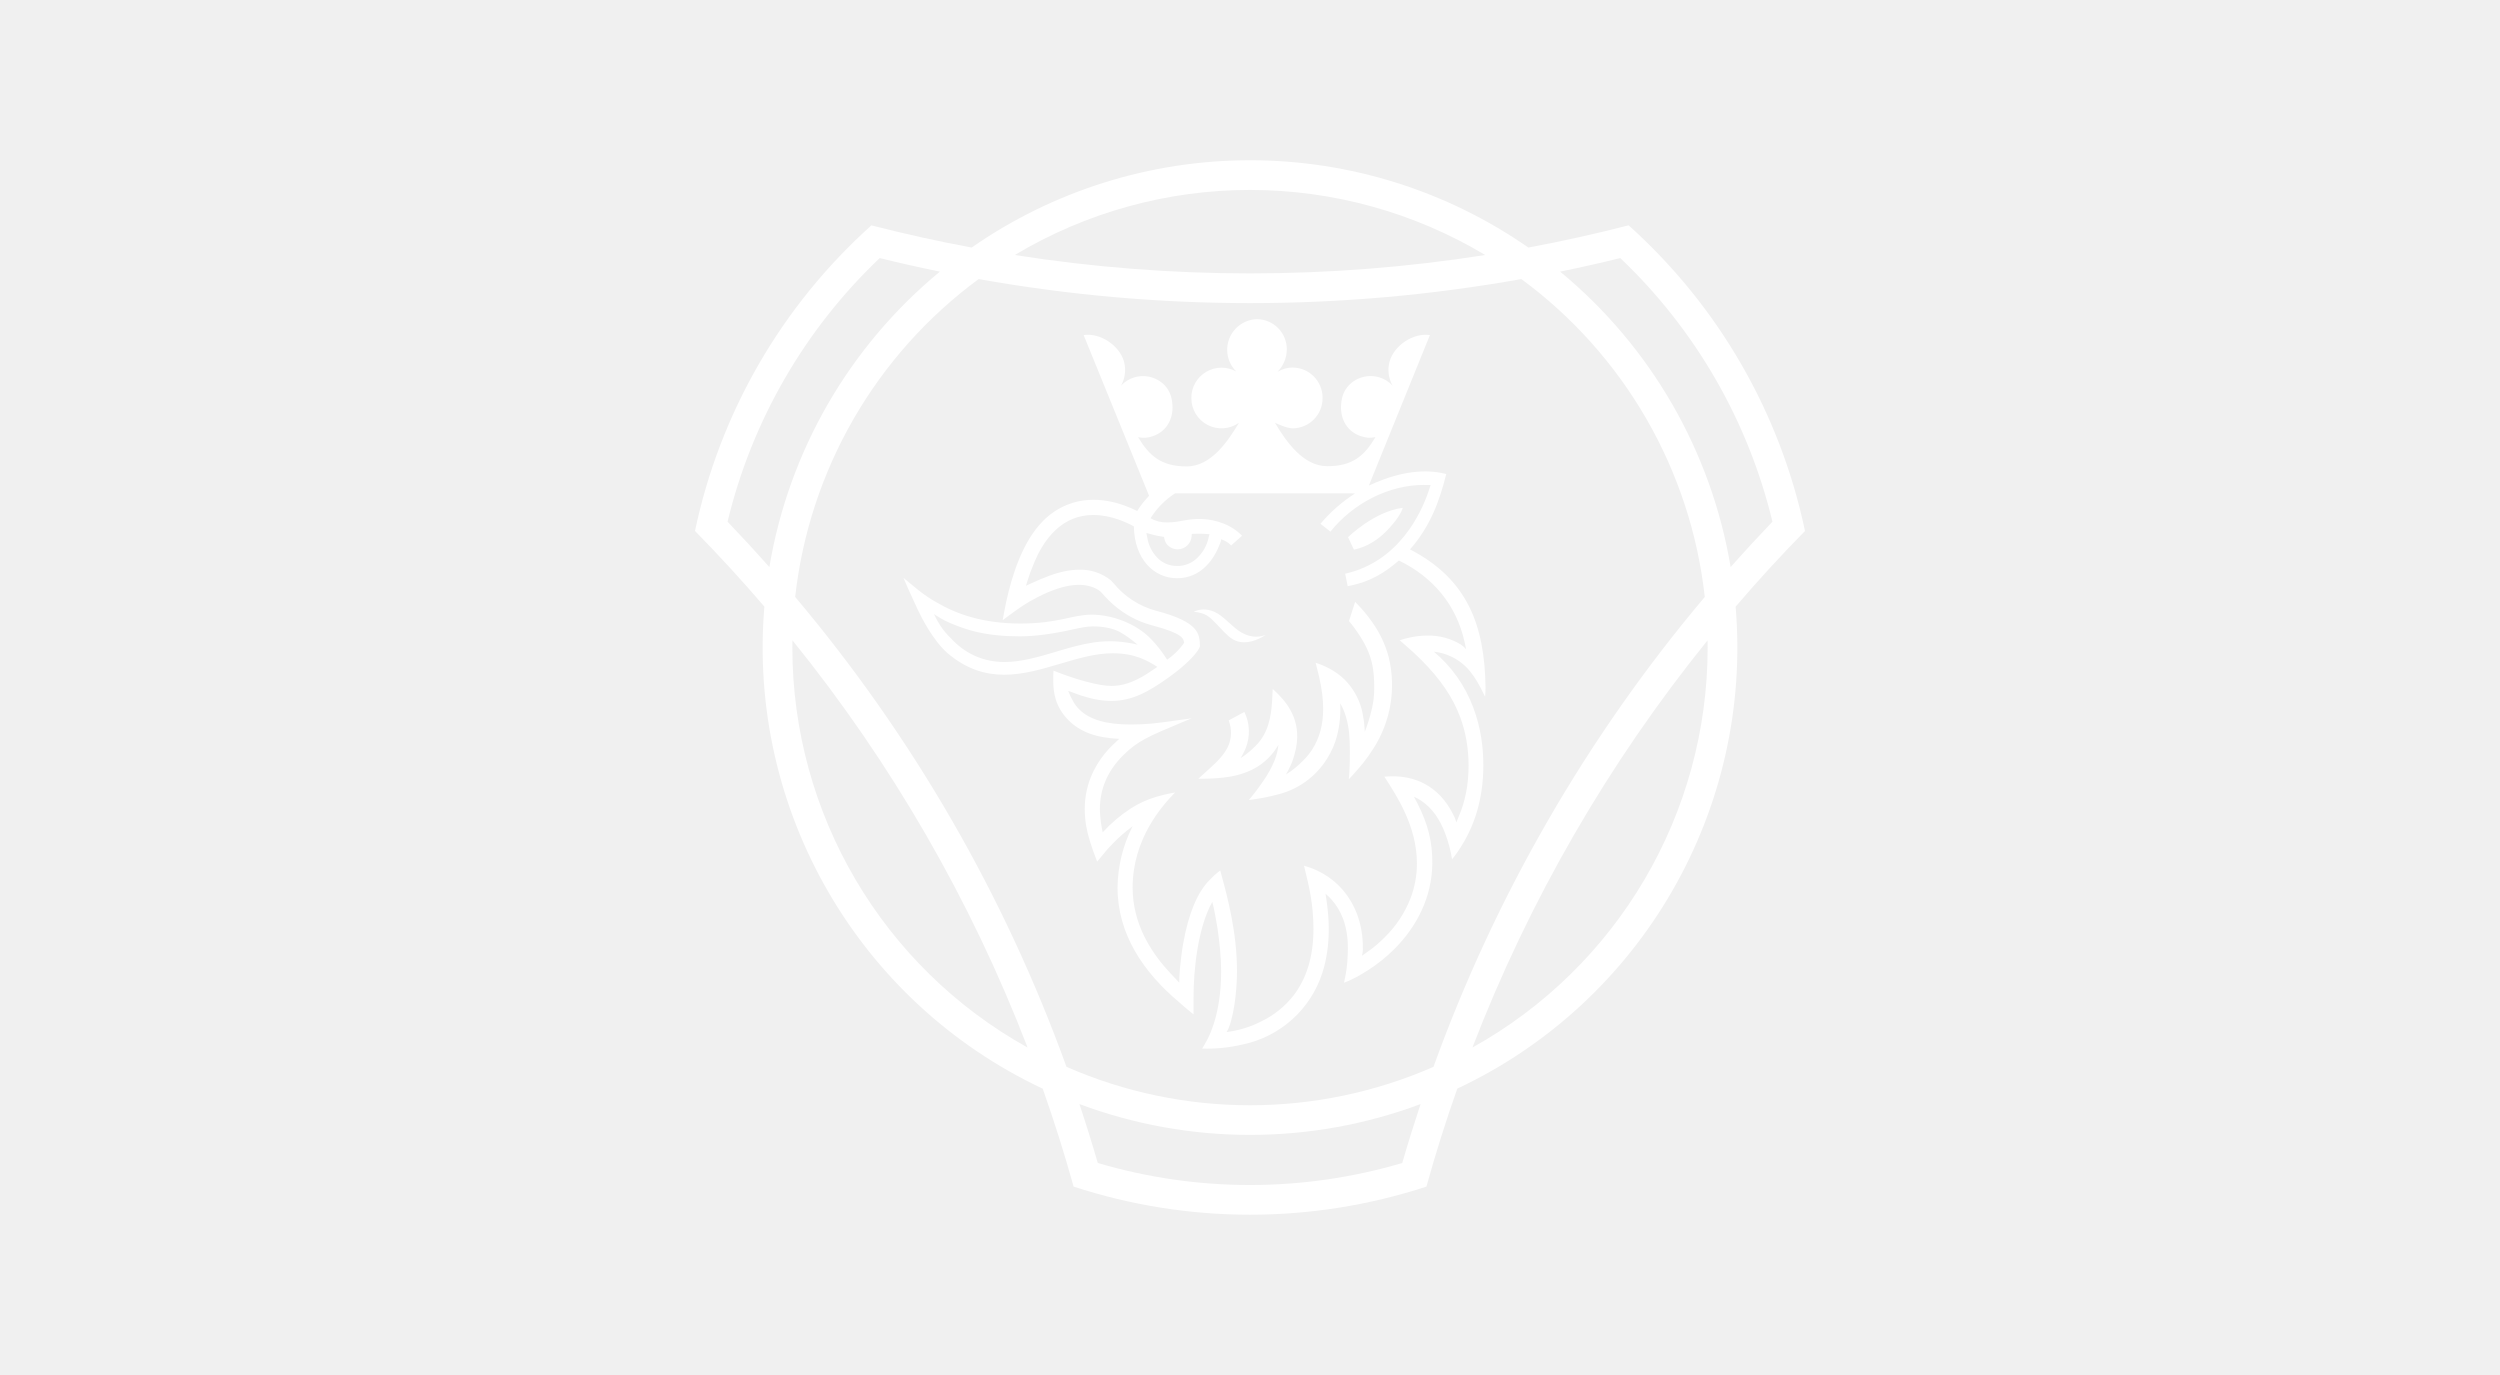
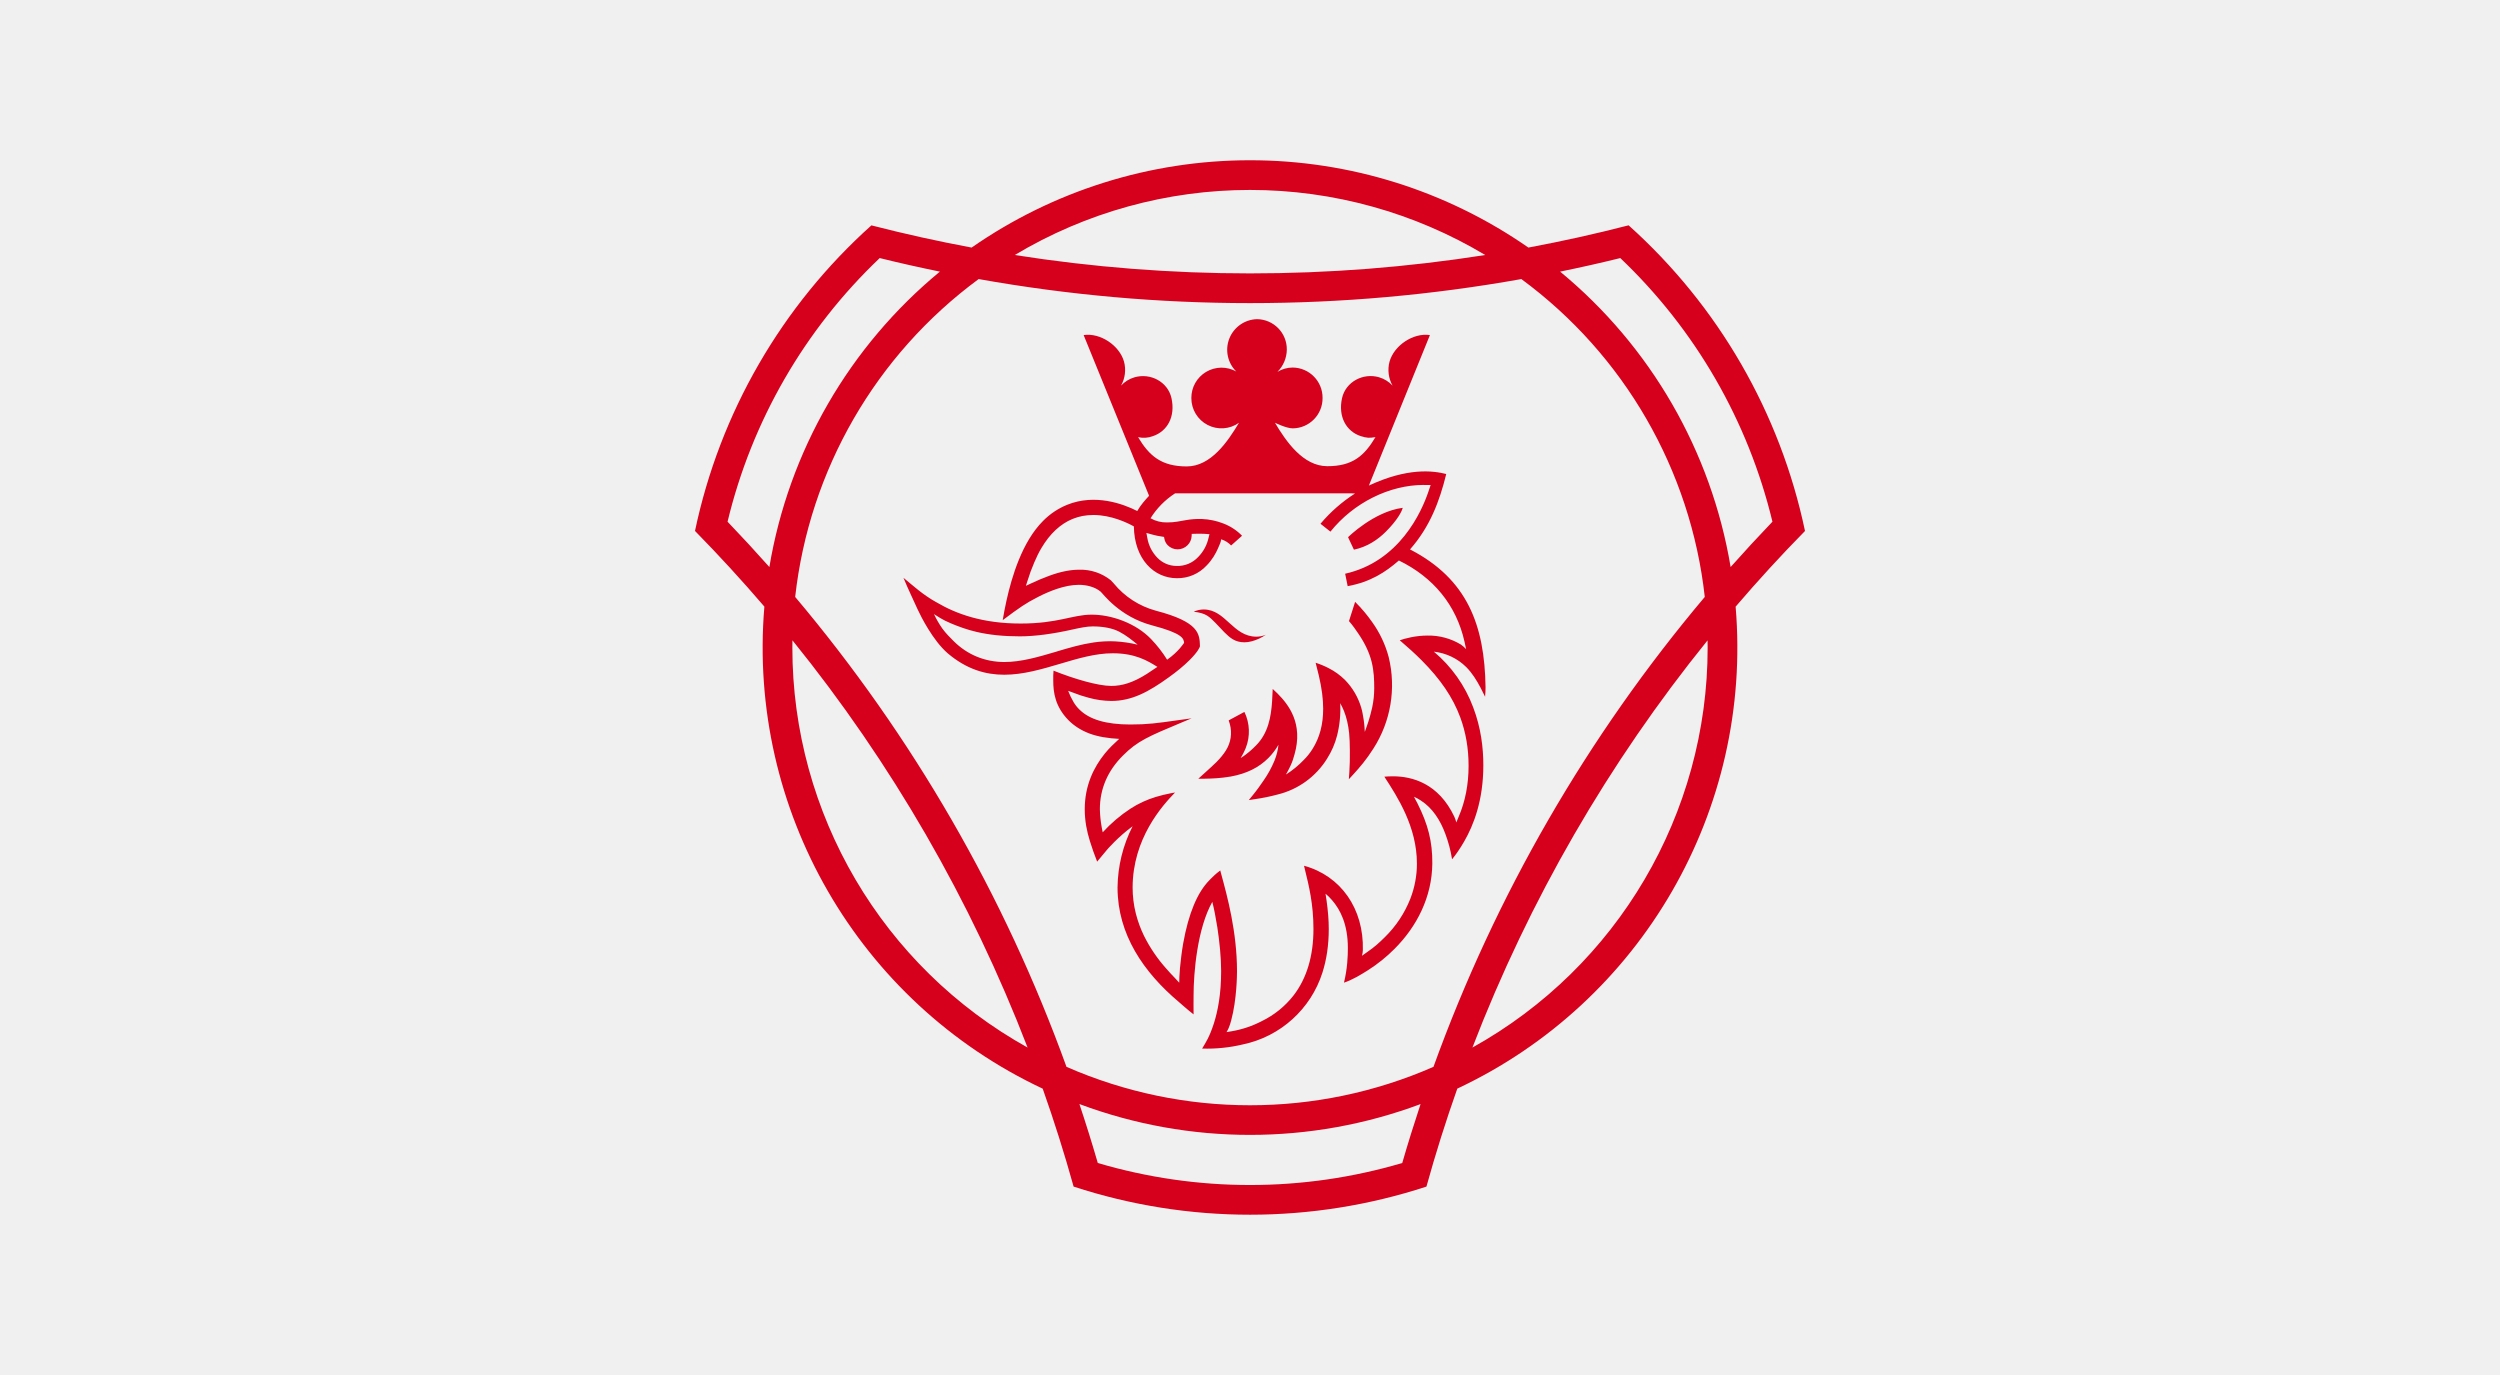
<svg xmlns="http://www.w3.org/2000/svg" viewBox="0 0 200 110" width="200" height="110" role="img" aria-label="اسکانیا">
  <g transform="translate(55.6 10.6) scale(3.7)">
-     <path d="M12 .6c-2.167 0-4.264.667-6.019 1.888a32.768 32.768 0 0 1-2.167-.48A12.262 12.262 0 0 0 0 8.615a32.75 32.75 0 0 1 1.5 1.636c-.37 4.391 2.03 8.549 6.018 10.423.247.699.47 1.404.668 2.117a12.266 12.266 0 0 0 7.629 0c.197-.713.42-1.419.667-2.118 3.988-1.874 6.388-6.031 6.018-10.421.482-.563.982-1.11 1.5-1.636a12.261 12.261 0 0 0-3.814-6.609c-.716.185-1.439.345-2.167.481A10.535 10.535 0 0 0 12 .6zm0 .642c1.806 0 3.562.494 5.086 1.407a32.724 32.724 0 0 1-10.172 0A9.896 9.896 0 0 1 12 1.242zM3.994 2.715c.431.107.865.204 1.301.293a10.537 10.537 0 0 0-3.687 6.387c-.295-.332-.597-.659-.904-.98a11.619 11.619 0 0 1 3.29-5.7zm16.012 0a11.62 11.62 0 0 1 3.29 5.7c-.307.321-.609.648-.904.98a10.537 10.537 0 0 0-3.687-6.387c.436-.089.87-.186 1.301-.293zm-13.873.454a33.353 33.353 0 0 0 11.734 0 9.885 9.885 0 0 1 3.966 6.873 33.352 33.352 0 0 0-5.866 10.16 9.89 9.89 0 0 1-7.935 0 33.367 33.367 0 0 0-5.866-10.16 9.895 9.895 0 0 1 3.967-6.873zm6.018.867a.662.662 0 0 0-.448 1.132.652.652 0 0 0-.971.573.652.652 0 0 0 1.03.535c-.241.404-.606.944-1.13.944-.547 0-.811-.228-1.052-.633a.548.548 0 0 0 .318-.021c.316-.105.493-.423.404-.823-.079-.354-.456-.55-.799-.45a.637.637 0 0 0-.291.18.698.698 0 0 0 .064-.519c-.098-.349-.512-.628-.873-.574l1.415 3.475c-.073.078-.18.196-.256.329-.302-.153-.909-.379-1.514-.135a1.553 1.553 0 0 0-.522.349c-.45.45-.676 1.2-.793 1.731a8.331 8.331 0 0 0-.08.415c.188-.141.31-.23.424-.306.102-.068.2-.124.336-.194.247-.127.583-.264.886-.264.163 0 .347.043.472.148.045.037.405.543 1.114.729.666.175.68.287.69.377 0 0-.116.19-.367.365a2.685 2.685 0 0 0-.346-.445c-.331-.346-.862-.532-1.296-.529-.413.004-.718.192-1.526.192-.82 0-1.39-.207-1.81-.454-.302-.164-.52-.37-.723-.535.108.263.213.472.307.684.07.151.327.667.648.947.413.35.822.465 1.224.465.408 0 .81-.119 1.206-.236.39-.116.766-.228 1.142-.228.487 0 .752.163.964.294a6.196 6.196 0 0 1-.225.15c-.3.191-.539.262-.771.262-.286 0-.801-.15-1.25-.33a1.237 1.237 0 0 0-.006.102v.116c0 .253.041.557.326.85.123.125.275.222.454.29.187.07.407.105.646.117-.109.1-.211.194-.31.316-.24.296-.435.692-.435 1.202 0 .262.046.481.111.691.047.149.093.284.157.445l.212-.255c.004-.004.236-.278.555-.51a2.98 2.98 0 0 0-.326 1.325c0 1.012.563 1.834 1.332 2.48 0 0 .183.163.312.263-.003-.162 0-.267 0-.408 0-.493.08-1.448.405-2.025.035.135.075.334.11.558.045.298.081.641.081.94 0 .496-.072.863-.156 1.127-.098.304-.18.42-.255.547a3.34 3.34 0 0 0 .882-.09 2.3 2.3 0 0 0 1.72-1.555c.09-.283.136-.596.136-.94 0-.198-.018-.403-.046-.603l-.024-.16c.055.044.093.085.14.138.18.207.343.524.343 1.036 0 .175-.01.445-.084.749.174-.058.351-.163.52-.27.204-.13.397-.284.572-.46.48-.48.811-1.117.818-1.845.005-.475-.096-.855-.32-1.299-.024-.048-.052-.097-.077-.146.052.022.101.05.147.08.255.164.42.424.53.718.066.177.114.35.147.554.074-.09.162-.212.262-.385.201-.348.414-.883.414-1.647 0-.375-.049-.806-.22-1.255a2.883 2.883 0 0 0-.85-1.202c.264.029.511.146.7.333.125.126.223.28.313.452l.095.19c.009-.093.008-.123.01-.204-.02-1.351-.397-2.34-1.626-2.978l-.007-.004c.43-.488.638-1.038.783-1.63-.296-.075-.843-.138-1.673.25l1.32-3.254c-.362-.054-.775.225-.873.574a.695.695 0 0 0 .065.519.642.642 0 0 0-.292-.181c-.343-.1-.72.097-.8.451-.088.4.089.718.405.822.134.04.177.045.318.021-.241.405-.494.629-1.041.629-.524 0-.892-.535-1.133-.94 0 0 .246.122.385.122a.651.651 0 0 0 .645-.657.652.652 0 0 0-.645-.658.634.634 0 0 0-.33.093.694.694 0 0 0 .202-.481.651.651 0 0 0-.645-.658zm3.608 3.585h.147l-.047.14c-.151.447-.629 1.516-1.802 1.779l.005.022.05.247c.497-.092.817-.303 1.107-.555.742.361 1.242.961 1.42 1.76l.034.157a.668.668 0 0 0-.114-.1 1.345 1.345 0 0 0-.719-.194c-.262 0-.489.063-.602.102.186.159.337.297.471.431.41.411.677.803.837 1.235.12.326.18.67.18 1.048 0 .403-.072.772-.213 1.098-.011.026-.04.092-.052.127a.706.706 0 0 0-.044-.126c-.341-.72-.91-.872-1.328-.872-.07 0-.13.004-.184.008l.006.01c.278.428.698 1.075.698 1.87 0 .26-.048.516-.142.759a2.4 2.4 0 0 1-.55.83c-.118.117-.222.214-.397.333l-.1.071a.465.465 0 0 0 .02-.12c.024-.897-.475-1.61-1.272-1.827l.018.076c.087.353.186.752.186 1.292 0 .583-.145 1.066-.43 1.436a1.954 1.954 0 0 1-.688.556 2.23 2.23 0 0 1-.652.219l-.109.018c.011-.014.034-.063.045-.087a1.09 1.09 0 0 0 .054-.161c.124-.455.127-1.001.127-1.069 0-.845-.21-1.618-.336-2.08l-.026-.098c-.1.074-.166.14-.211.186l-.02.021c-.263.263-.455.723-.57 1.367-.035.197-.052.362-.07.537l-.013.195-.003.121s-.072-.08-.09-.098a4.643 4.643 0 0 1-.188-.204 3.207 3.207 0 0 1-.483-.71 2.495 2.495 0 0 1-.177-.482 2.302 2.302 0 0 1-.07-.561c0-1.062.641-1.774.918-2.058l-.09.016a3.31 3.31 0 0 0-.326.08 2.172 2.172 0 0 0-.546.252 3.171 3.171 0 0 0-.603.513s-.018-.083-.021-.107a2.518 2.518 0 0 1-.04-.391c0-.441.168-.833.5-1.163.312-.313.551-.413 1.265-.712l.218-.091-.314.043c-.438.062-.638.09-1.009.09-.525 0-.887-.107-1.106-.327a.75.75 0 0 1-.123-.158 1.549 1.549 0 0 1-.117-.243l.272.099c.054.017.117.036.17.05a1.9 1.9 0 0 0 .49.07c.444 0 .804-.194 1.24-.508.182-.13.336-.258.456-.378.182-.182.221-.28.222-.297-.008-.269-.016-.523-.951-.768a1.782 1.782 0 0 1-.913-.59.812.812 0 0 0-.063-.068 1.046 1.046 0 0 0-.682-.229c-.196 0-.409.043-.651.132a4.794 4.794 0 0 0-.395.166l-.108.05.036-.113c.04-.132.085-.252.144-.391.05-.118.1-.22.156-.314.184-.31.412-.522.676-.629.138-.056.288-.084.447-.084.385 0 .732.167.875.247.01.71.438 1.12.93 1.12a.856.856 0 0 0 .643-.275c.121-.122.196-.258.244-.366.039-.087.067-.15.07-.2l.005.001a.496.496 0 0 1 .211.132l.236-.21a1.118 1.118 0 0 0-.401-.264 1.424 1.424 0 0 0-.464-.098 1.68 1.68 0 0 0-.36.026c-.123.02-.222.048-.396.048a.693.693 0 0 1-.358-.09 1.73 1.73 0 0 1 .525-.535l.006-.004h3.817l.074.003a3.287 3.287 0 0 0-.747.655l.215.17c.498-.622 1.272-1.01 2.02-1.01v.001zm-.457.494c-.621.08-1.182.635-1.182.635l.127.27c.293-.062.521-.22.69-.389.248-.248.347-.437.365-.516zm-5.542.543l.138.038c.055.016.132.032.207.042l.036.006.007.035a.27.27 0 0 0 .072.144.302.302 0 0 0 .43 0 .297.297 0 0 0 .088-.196l.002-.048.047-.002a2.603 2.603 0 0 1 .22 0l.117.008-.018.07a.852.852 0 0 1-.228.425.609.609 0 0 1-.469.192.578.578 0 0 1-.41-.175.81.81 0 0 1-.219-.43l-.02-.109zm4.513 1.49l-.133.416c.085.098.148.19.2.267.146.214.238.41.29.614.05.2.056.392.056.57 0 .142-.015.285-.046.425-.022.101-.053.21-.079.293-.024.08-.079.226-.079.226s-.008-.165-.023-.255-.029-.186-.053-.264a1.437 1.437 0 0 0-.353-.604 1.41 1.41 0 0 0-.35-.253 1.821 1.821 0 0 0-.284-.118c.022.083.045.173.07.28.064.276.093.504.093.716 0 .337-.075.622-.232.871a1.323 1.323 0 0 1-.187.234 2.039 2.039 0 0 1-.386.316c.036-.06.065-.122.1-.193.042-.087.068-.18.087-.248.186-.657-.121-1.063-.37-1.312a2.378 2.378 0 0 0-.103-.098c-.004.092-.008.184-.014.277-.022.318-.08.68-.35.948a1.942 1.942 0 0 1-.139.13c-.052.042-.111.092-.19.14.033-.064.06-.096.11-.218a.97.97 0 0 0-.029-.78l-.34.183c.01.025.017.052.024.076a.71.71 0 0 1-.086.577c-.05.08-.115.16-.204.25-.079.077-.162.152-.235.218l-.156.141.139-.001c.15-.002.35-.01.563-.047.34-.062.605-.192.813-.4a1.34 1.34 0 0 0 .218-.287c-.01.11-.037.222-.084.34a2.265 2.265 0 0 1-.239.436c-.065.095-.138.2-.232.315l-.086.105.134-.02c.162-.023.323-.056.48-.098a1.742 1.742 0 0 0 1.078-.777c.1-.158.172-.323.218-.504a2.35 2.35 0 0 0 .066-.696c.03.052.057.109.083.172.054.136.09.29.11.47.01.112.016.235.016.385v.03c0 .144 0 .281-.011.436l-.011.152.103-.112c.134-.147.279-.315.427-.55a2.543 2.543 0 0 0 .332-1.978 2.31 2.31 0 0 0-.359-.76 3.15 3.15 0 0 0-.349-.417l-.018-.019zm-3.275.165a.5.5 0 0 0-.215.049c.273.029.341.113.467.238.066.067.129.138.194.204.12.12.231.219.436.219a.613.613 0 0 0 .157-.022.981.981 0 0 0 .305-.141.528.528 0 0 1-.203.041c-.511 0-.663-.588-1.14-.588h-.001zm-5.83.1c.06.038.186.127.365.2.167.07.343.135.55.184.278.065.586.097.94.097.326 0 .717-.052 1.162-.153.143-.032.292-.062.413-.062.215 0 .424.035.578.116.153.082.261.17.395.279a2.71 2.71 0 0 0-.48-.071c-.143-.01-.34.003-.465.022-.28.041-.525.114-.783.19l-.03.01c-.39.115-.759.224-1.123.224-.422 0-.803-.157-1.101-.455-.065-.065-.171-.17-.242-.27a1.994 1.994 0 0 1-.179-.31v-.001zm-3.061.567a32.694 32.694 0 0 1 5.084 8.805 9.895 9.895 0 0 1-5.086-8.647c0-.054 0-.106.002-.158zm19.786 0l.002.157a9.895 9.895 0 0 1-5.086 8.648 32.665 32.665 0 0 1 5.085-8.805h-.001zM8.313 21.007a10.535 10.535 0 0 0 7.375 0c-.14.423-.273.847-.396 1.274a11.616 11.616 0 0 1-6.583 0 33.223 33.223 0 0 0-.397-1.273l.001-.001z" fill="#FFFFFF" />
+     <path d="M12 .6c-2.167 0-4.264.667-6.019 1.888a32.768 32.768 0 0 1-2.167-.48A12.262 12.262 0 0 0 0 8.615a32.75 32.75 0 0 1 1.5 1.636c-.37 4.391 2.03 8.549 6.018 10.423.247.699.47 1.404.668 2.117a12.266 12.266 0 0 0 7.629 0c.197-.713.42-1.419.667-2.118 3.988-1.874 6.388-6.031 6.018-10.421.482-.563.982-1.11 1.5-1.636a12.261 12.261 0 0 0-3.814-6.609c-.716.185-1.439.345-2.167.481A10.535 10.535 0 0 0 12 .6zm0 .642c1.806 0 3.562.494 5.086 1.407a32.724 32.724 0 0 1-10.172 0A9.896 9.896 0 0 1 12 1.242zM3.994 2.715c.431.107.865.204 1.301.293a10.537 10.537 0 0 0-3.687 6.387c-.295-.332-.597-.659-.904-.98a11.619 11.619 0 0 1 3.29-5.7zm16.012 0a11.62 11.62 0 0 1 3.29 5.7c-.307.321-.609.648-.904.98a10.537 10.537 0 0 0-3.687-6.387c.436-.089.87-.186 1.301-.293zm-13.873.454a33.353 33.353 0 0 0 11.734 0 9.885 9.885 0 0 1 3.966 6.873 33.352 33.352 0 0 0-5.866 10.16 9.89 9.89 0 0 1-7.935 0 33.367 33.367 0 0 0-5.866-10.16 9.895 9.895 0 0 1 3.967-6.873zm6.018.867a.662.662 0 0 0-.448 1.132.652.652 0 0 0-.971.573.652.652 0 0 0 1.03.535c-.241.404-.606.944-1.13.944-.547 0-.811-.228-1.052-.633a.548.548 0 0 0 .318-.021c.316-.105.493-.423.404-.823-.079-.354-.456-.55-.799-.45a.637.637 0 0 0-.291.18.698.698 0 0 0 .064-.519c-.098-.349-.512-.628-.873-.574l1.415 3.475c-.073.078-.18.196-.256.329-.302-.153-.909-.379-1.514-.135a1.553 1.553 0 0 0-.522.349c-.45.45-.676 1.2-.793 1.731a8.331 8.331 0 0 0-.08.415c.188-.141.31-.23.424-.306.102-.068.2-.124.336-.194.247-.127.583-.264.886-.264.163 0 .347.043.472.148.045.037.405.543 1.114.729.666.175.68.287.69.377 0 0-.116.19-.367.365a2.685 2.685 0 0 0-.346-.445c-.331-.346-.862-.532-1.296-.529-.413.004-.718.192-1.526.192-.82 0-1.39-.207-1.81-.454-.302-.164-.52-.37-.723-.535.108.263.213.472.307.684.07.151.327.667.648.947.413.35.822.465 1.224.465.408 0 .81-.119 1.206-.236.39-.116.766-.228 1.142-.228.487 0 .752.163.964.294a6.196 6.196 0 0 1-.225.15c-.3.191-.539.262-.771.262-.286 0-.801-.15-1.25-.33a1.237 1.237 0 0 0-.006.102v.116c0 .253.041.557.326.85.123.125.275.222.454.29.187.07.407.105.646.117-.109.1-.211.194-.31.316-.24.296-.435.692-.435 1.202 0 .262.046.481.111.691.047.149.093.284.157.445l.212-.255c.004-.004.236-.278.555-.51a2.98 2.98 0 0 0-.326 1.325c0 1.012.563 1.834 1.332 2.48 0 0 .183.163.312.263-.003-.162 0-.267 0-.408 0-.493.08-1.448.405-2.025.035.135.075.334.11.558.045.298.081.641.081.94 0 .496-.072.863-.156 1.127-.098.304-.18.42-.255.547a3.34 3.34 0 0 0 .882-.09 2.3 2.3 0 0 0 1.72-1.555c.09-.283.136-.596.136-.94 0-.198-.018-.403-.046-.603l-.024-.16c.055.044.093.085.14.138.18.207.343.524.343 1.036 0 .175-.01.445-.084.749.174-.058.351-.163.52-.27.204-.13.397-.284.572-.46.48-.48.811-1.117.818-1.845.005-.475-.096-.855-.32-1.299-.024-.048-.052-.097-.077-.146.052.022.101.05.147.08.255.164.42.424.53.718.066.177.114.35.147.554.074-.09.162-.212.262-.385.201-.348.414-.883.414-1.647 0-.375-.049-.806-.22-1.255a2.883 2.883 0 0 0-.85-1.202c.264.029.511.146.7.333.125.126.223.28.313.452l.095.19c.009-.093.008-.123.01-.204-.02-1.351-.397-2.34-1.626-2.978l-.007-.004c.43-.488.638-1.038.783-1.63-.296-.075-.843-.138-1.673.25l1.32-3.254c-.362-.054-.775.225-.873.574a.695.695 0 0 0 .065.519.642.642 0 0 0-.292-.181c-.343-.1-.72.097-.8.451-.088.4.089.718.405.822.134.04.177.045.318.021-.241.405-.494.629-1.041.629-.524 0-.892-.535-1.133-.94 0 0 .246.122.385.122a.651.651 0 0 0 .645-.657.652.652 0 0 0-.645-.658.634.634 0 0 0-.33.093.694.694 0 0 0 .202-.481.651.651 0 0 0-.645-.658zm3.608 3.585h.147l-.047.14c-.151.447-.629 1.516-1.802 1.779l.005.022.05.247c.497-.092.817-.303 1.107-.555.742.361 1.242.961 1.42 1.76l.034.157a.668.668 0 0 0-.114-.1 1.345 1.345 0 0 0-.719-.194c-.262 0-.489.063-.602.102.186.159.337.297.471.431.41.411.677.803.837 1.235.12.326.18.67.18 1.048 0 .403-.072.772-.213 1.098-.011.026-.04.092-.052.127a.706.706 0 0 0-.044-.126c-.341-.72-.91-.872-1.328-.872-.07 0-.13.004-.184.008l.006.01c.278.428.698 1.075.698 1.87 0 .26-.048.516-.142.759a2.4 2.4 0 0 1-.55.83c-.118.117-.222.214-.397.333l-.1.071a.465.465 0 0 0 .02-.12c.024-.897-.475-1.61-1.272-1.827l.018.076c.087.353.186.752.186 1.292 0 .583-.145 1.066-.43 1.436a1.954 1.954 0 0 1-.688.556 2.23 2.23 0 0 1-.652.219l-.109.018c.011-.014.034-.063.045-.087a1.09 1.09 0 0 0 .054-.161c.124-.455.127-1.001.127-1.069 0-.845-.21-1.618-.336-2.08l-.026-.098c-.1.074-.166.14-.211.186l-.02.021c-.263.263-.455.723-.57 1.367-.035.197-.052.362-.07.537l-.013.195-.003.121s-.072-.08-.09-.098a4.643 4.643 0 0 1-.188-.204 3.207 3.207 0 0 1-.483-.71 2.495 2.495 0 0 1-.177-.482 2.302 2.302 0 0 1-.07-.561c0-1.062.641-1.774.918-2.058l-.09.016a3.31 3.31 0 0 0-.326.08 2.172 2.172 0 0 0-.546.252 3.171 3.171 0 0 0-.603.513s-.018-.083-.021-.107a2.518 2.518 0 0 1-.04-.391c0-.441.168-.833.5-1.163.312-.313.551-.413 1.265-.712l.218-.091-.314.043c-.438.062-.638.09-1.009.09-.525 0-.887-.107-1.106-.327a.75.75 0 0 1-.123-.158 1.549 1.549 0 0 1-.117-.243l.272.099c.054.017.117.036.17.05a1.9 1.9 0 0 0 .49.07c.444 0 .804-.194 1.24-.508.182-.13.336-.258.456-.378.182-.182.221-.28.222-.297-.008-.269-.016-.523-.951-.768a1.782 1.782 0 0 1-.913-.59.812.812 0 0 0-.063-.068 1.046 1.046 0 0 0-.682-.229c-.196 0-.409.043-.651.132a4.794 4.794 0 0 0-.395.166l-.108.05.036-.113c.04-.132.085-.252.144-.391.05-.118.1-.22.156-.314.184-.31.412-.522.676-.629.138-.056.288-.084.447-.084.385 0 .732.167.875.247.01.71.438 1.12.93 1.12a.856.856 0 0 0 .643-.275c.121-.122.196-.258.244-.366.039-.087.067-.15.07-.2l.005.001a.496.496 0 0 1 .211.132l.236-.21a1.118 1.118 0 0 0-.401-.264 1.424 1.424 0 0 0-.464-.098 1.68 1.68 0 0 0-.36.026c-.123.02-.222.048-.396.048a.693.693 0 0 1-.358-.09 1.73 1.73 0 0 1 .525-.535l.006-.004h3.817l.074.003a3.287 3.287 0 0 0-.747.655l.215.17c.498-.622 1.272-1.01 2.02-1.01v.001zm-.457.494c-.621.08-1.182.635-1.182.635l.127.27c.293-.062.521-.22.69-.389.248-.248.347-.437.365-.516zm-5.542.543l.138.038c.055.016.132.032.207.042l.036.006.007.035a.27.27 0 0 0 .072.144.302.302 0 0 0 .43 0 .297.297 0 0 0 .088-.196l.002-.048.047-.002a2.603 2.603 0 0 1 .22 0l.117.008-.018.07a.852.852 0 0 1-.228.425.609.609 0 0 1-.469.192.578.578 0 0 1-.41-.175.81.81 0 0 1-.219-.43l-.02-.109zm4.513 1.49l-.133.416c.085.098.148.19.2.267.146.214.238.41.29.614.05.2.056.392.056.57 0 .142-.015.285-.046.425-.022.101-.053.21-.079.293-.024.08-.079.226-.079.226s-.008-.165-.023-.255-.029-.186-.053-.264a1.437 1.437 0 0 0-.353-.604 1.41 1.41 0 0 0-.35-.253 1.821 1.821 0 0 0-.284-.118c.022.083.045.173.07.28.064.276.093.504.093.716 0 .337-.075.622-.232.871a1.323 1.323 0 0 1-.187.234 2.039 2.039 0 0 1-.386.316c.036-.06.065-.122.1-.193.042-.087.068-.18.087-.248.186-.657-.121-1.063-.37-1.312a2.378 2.378 0 0 0-.103-.098c-.004.092-.008.184-.014.277-.022.318-.08.68-.35.948a1.942 1.942 0 0 1-.139.13c-.052.042-.111.092-.19.14.033-.064.06-.096.11-.218a.97.97 0 0 0-.029-.78l-.34.183c.01.025.017.052.024.076a.71.71 0 0 1-.086.577c-.05.08-.115.16-.204.25-.079.077-.162.152-.235.218l-.156.141.139-.001c.15-.002.35-.01.563-.047.34-.062.605-.192.813-.4a1.34 1.34 0 0 0 .218-.287c-.01.11-.037.222-.084.34a2.265 2.265 0 0 1-.239.436c-.065.095-.138.2-.232.315l-.086.105.134-.02c.162-.023.323-.056.48-.098a1.742 1.742 0 0 0 1.078-.777c.1-.158.172-.323.218-.504a2.35 2.35 0 0 0 .066-.696c.03.052.057.109.083.172.054.136.09.29.11.47.01.112.016.235.016.385v.03c0 .144 0 .281-.011.436l-.011.152.103-.112c.134-.147.279-.315.427-.55a2.543 2.543 0 0 0 .332-1.978 2.31 2.31 0 0 0-.359-.76 3.15 3.15 0 0 0-.349-.417l-.018-.019zm-3.275.165a.5.5 0 0 0-.215.049c.273.029.341.113.467.238.066.067.129.138.194.204.12.12.231.219.436.219a.613.613 0 0 0 .157-.022.981.981 0 0 0 .305-.141.528.528 0 0 1-.203.041c-.511 0-.663-.588-1.14-.588h-.001zm-5.83.1c.06.038.186.127.365.2.167.07.343.135.55.184.278.065.586.097.94.097.326 0 .717-.052 1.162-.153.143-.032.292-.062.413-.062.215 0 .424.035.578.116.153.082.261.17.395.279a2.71 2.71 0 0 0-.48-.071c-.143-.01-.34.003-.465.022-.28.041-.525.114-.783.19l-.03.01c-.39.115-.759.224-1.123.224-.422 0-.803-.157-1.101-.455-.065-.065-.171-.17-.242-.27a1.994 1.994 0 0 1-.179-.31v-.001zm-3.061.567a32.694 32.694 0 0 1 5.084 8.805 9.895 9.895 0 0 1-5.086-8.647c0-.054 0-.106.002-.158zm19.786 0l.002.157a9.895 9.895 0 0 1-5.086 8.648 32.665 32.665 0 0 1 5.085-8.805h-.001zM8.313 21.007a10.535 10.535 0 0 0 7.375 0c-.14.423-.273.847-.396 1.274a11.616 11.616 0 0 1-6.583 0 33.223 33.223 0 0 0-.397-1.273l.001-.001z" fill="#D6001C" />
  </g>
</svg>
